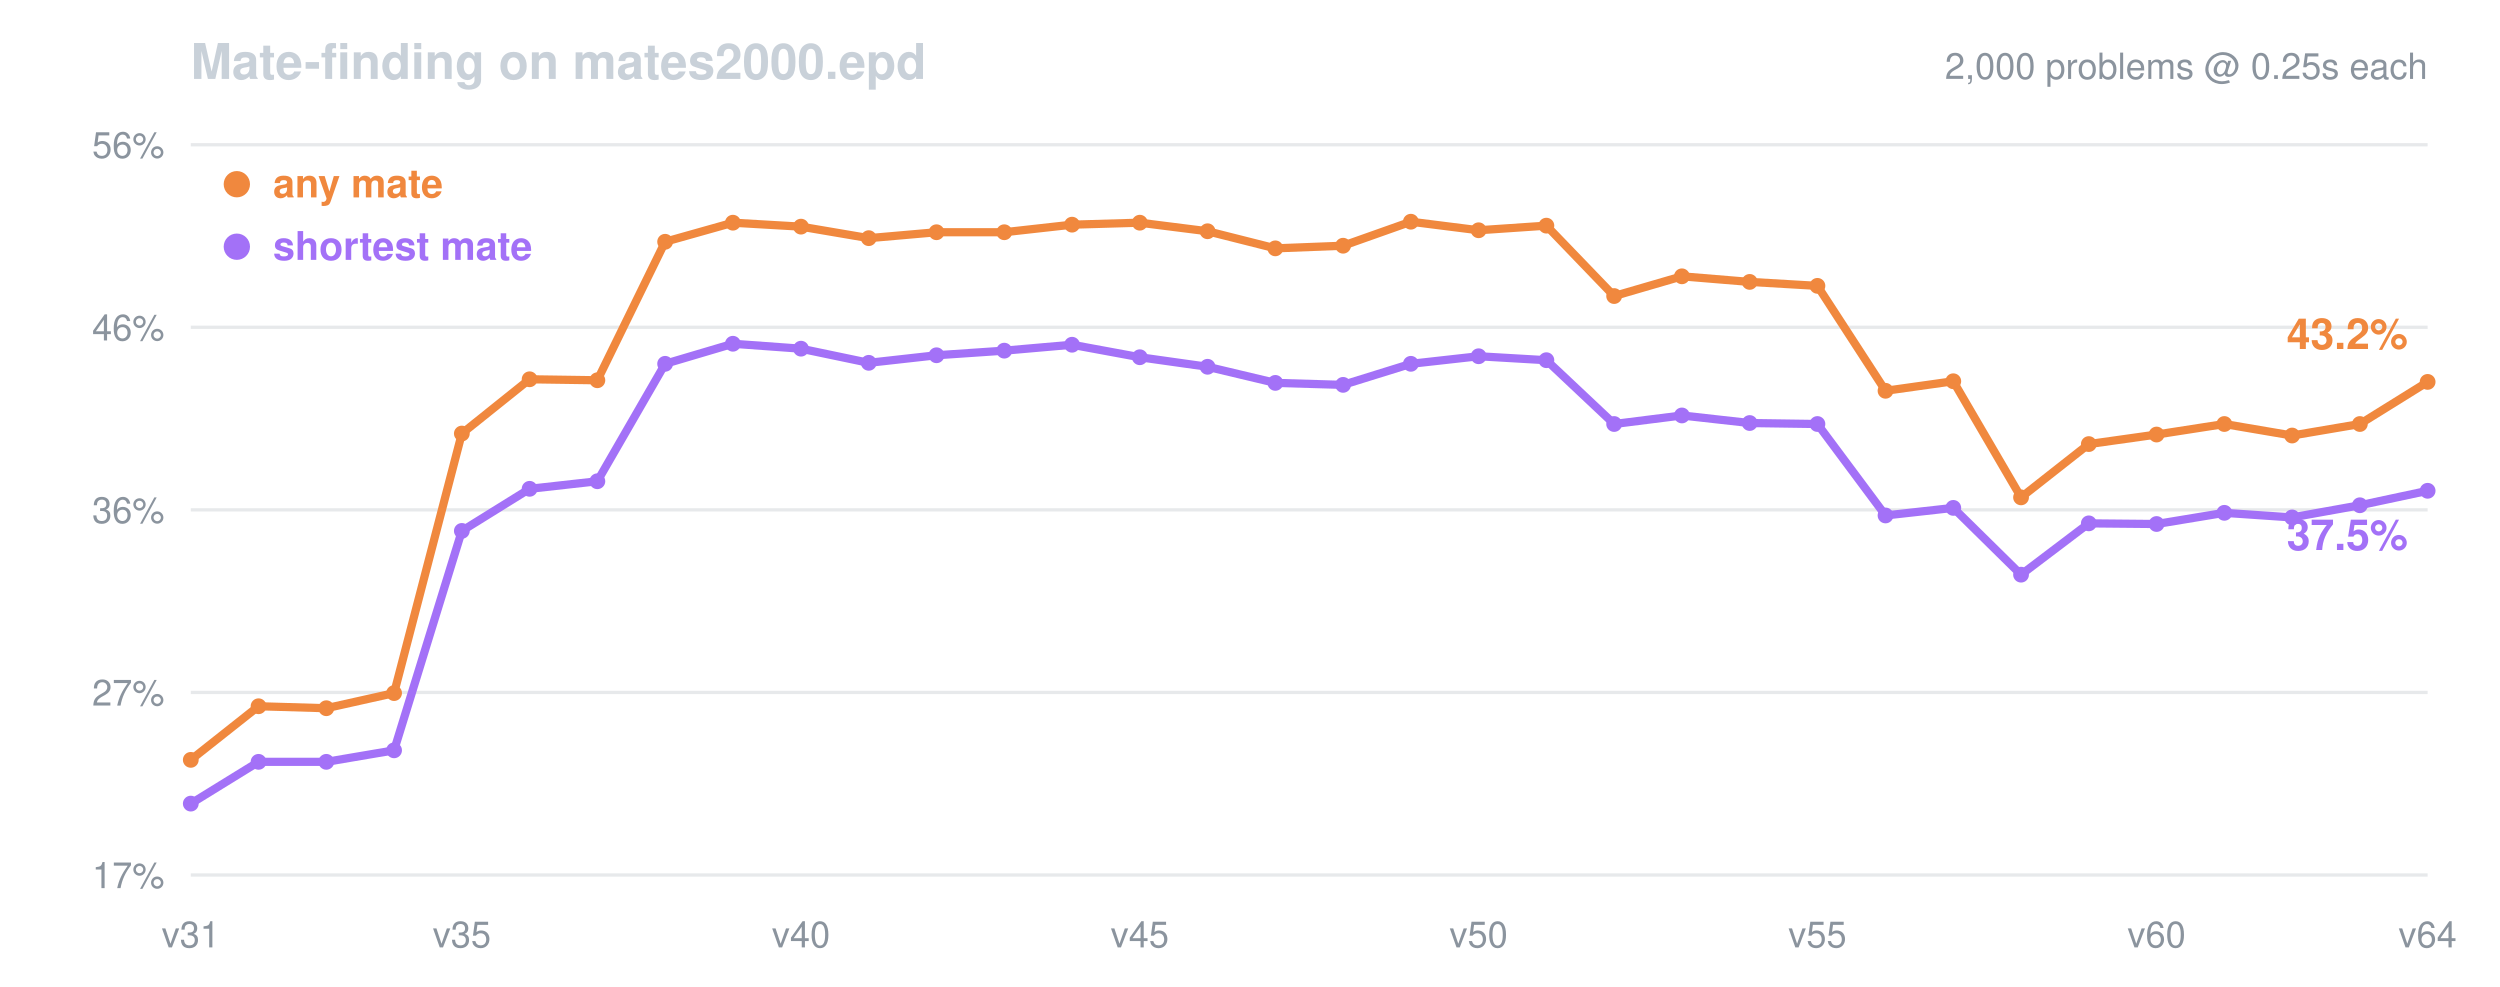
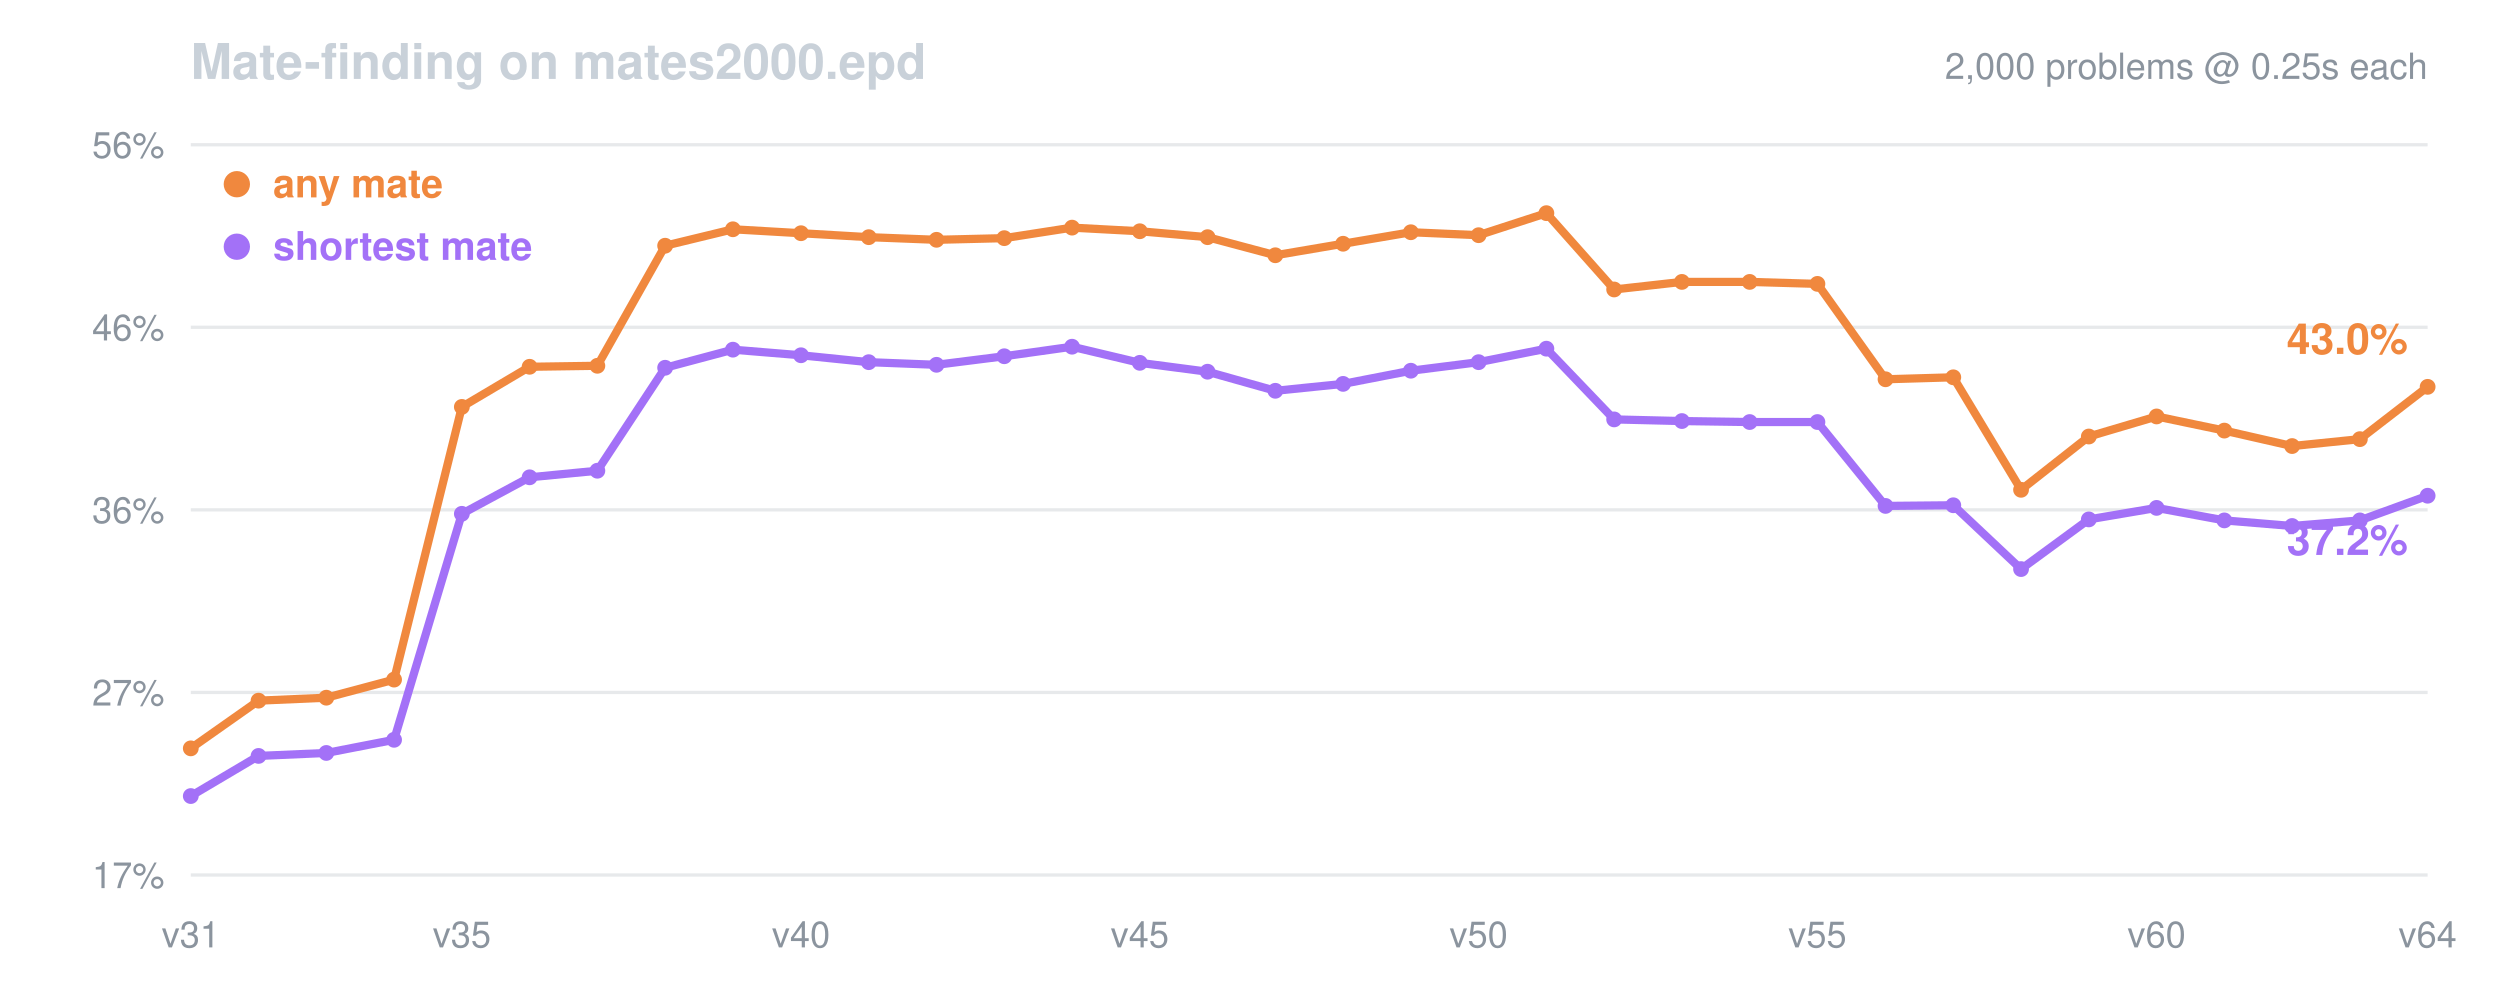
<svg xmlns="http://www.w3.org/2000/svg" width="760" height="300" viewBox="0 0 760 300" preserveAspectRatio="xMidYMid meet" font-family="-apple-system,Segoe UI,Helvetica,Arial,sans-serif">
  <text x="58" y="24" fill="#c9d1d9" font-size="15" font-weight="600">Mate-finding on mates2000.epd</text>
  <text x="738" y="24" fill="#8b949e" font-size="11" text-anchor="end">2,000 problems @ 0.25s each</text>
  <line x1="58" y1="266.0" x2="738" y2="266.0" stroke="#8b949e33" />
  <text x="50" y="270.0" fill="#8b949e" font-size="11" text-anchor="end">17%</text>
  <line x1="58" y1="210.5" x2="738" y2="210.5" stroke="#8b949e33" />
  <text x="50" y="214.5" fill="#8b949e" font-size="11" text-anchor="end">27%</text>
  <line x1="58" y1="155.0" x2="738" y2="155.0" stroke="#8b949e33" />
  <text x="50" y="159.0" fill="#8b949e" font-size="11" text-anchor="end">36%</text>
  <line x1="58" y1="99.5" x2="738" y2="99.5" stroke="#8b949e33" />
  <text x="50" y="103.5" fill="#8b949e" font-size="11" text-anchor="end">46%</text>
  <line x1="58" y1="44.0" x2="738" y2="44.0" stroke="#8b949e33" />
  <text x="50" y="48.0" fill="#8b949e" font-size="11" text-anchor="end">56%</text>
  <text x="58.0" y="288" fill="#8b949e" font-size="11" text-anchor="middle">v31</text>
  <text x="140.4" y="288" fill="#8b949e" font-size="11" text-anchor="middle">v35</text>
  <text x="243.5" y="288" fill="#8b949e" font-size="11" text-anchor="middle">v40</text>
  <text x="346.5" y="288" fill="#8b949e" font-size="11" text-anchor="middle">v45</text>
  <text x="449.5" y="288" fill="#8b949e" font-size="11" text-anchor="middle">v50</text>
  <text x="552.5" y="288" fill="#8b949e" font-size="11" text-anchor="middle">v55</text>
  <text x="655.6" y="288" fill="#8b949e" font-size="11" text-anchor="middle">v60</text>
  <text x="738.0" y="288" fill="#8b949e" font-size="11" text-anchor="middle">v64</text>
-   <polyline points="58.0,231.0 78.6,214.7 99.2,215.3 119.8,210.7 140.4,131.8 161.0,115.3 181.6,115.6 202.2,73.5 222.8,67.7 243.5,68.9 264.1,72.4 284.7,70.6 305.3,70.6 325.9,68.3 346.5,67.7 367.1,70.3 387.7,75.5 408.3,74.7 428.9,67.4 449.5,70.0 470.1,68.6 490.7,90.0 511.3,84.0 531.9,85.7 552.5,86.9 573.2,118.8 593.8,115.9 614.4,151.2 635.0,135.0 655.6,132.1 676.2,128.9 696.8,132.4 717.4,128.9 738.0,116.1" fill="none" stroke="#f0883e" stroke-width="2.5" stroke-linejoin="round" />
-   <circle cx="58.0" cy="231.0" r="2.4" fill="#f0883e" />
-   <circle cx="78.6" cy="214.7" r="2.4" fill="#f0883e" />
-   <circle cx="99.2" cy="215.3" r="2.4" fill="#f0883e" />
-   <circle cx="119.8" cy="210.7" r="2.4" fill="#f0883e" />
-   <circle cx="140.4" cy="131.8" r="2.4" fill="#f0883e" />
-   <circle cx="161.0" cy="115.3" r="2.4" fill="#f0883e" />
-   <circle cx="181.6" cy="115.6" r="2.4" fill="#f0883e" />
-   <circle cx="202.2" cy="73.5" r="2.4" fill="#f0883e" />
-   <circle cx="222.8" cy="67.7" r="2.4" fill="#f0883e" />
-   <circle cx="243.5" cy="68.9" r="2.4" fill="#f0883e" />
-   <circle cx="264.1" cy="72.4" r="2.4" fill="#f0883e" />
-   <circle cx="284.7" cy="70.6" r="2.4" fill="#f0883e" />
-   <circle cx="305.3" cy="70.6" r="2.4" fill="#f0883e" />
-   <circle cx="325.9" cy="68.3" r="2.4" fill="#f0883e" />
-   <circle cx="346.5" cy="67.7" r="2.4" fill="#f0883e" />
-   <circle cx="367.1" cy="70.3" r="2.4" fill="#f0883e" />
-   <circle cx="387.7" cy="75.5" r="2.4" fill="#f0883e" />
-   <circle cx="408.3" cy="74.7" r="2.4" fill="#f0883e" />
-   <circle cx="428.9" cy="67.4" r="2.4" fill="#f0883e" />
-   <circle cx="449.5" cy="70.0" r="2.4" fill="#f0883e" />
-   <circle cx="470.1" cy="68.6" r="2.4" fill="#f0883e" />
-   <circle cx="490.7" cy="90.0" r="2.4" fill="#f0883e" />
-   <circle cx="511.3" cy="84.0" r="2.4" fill="#f0883e" />
+   <polyline points="58.0,227.5 78.6,213.0 99.2,212.1 119.8,206.6 140.4,123.7 161.0,111.5 181.6,111.2 202.2,74.7 222.8,69.7 243.5,70.9 264.1,72.1 284.7,72.9 305.3,72.4 325.9,69.2 346.5,70.3 367.1,72.1 387.7,77.6 408.3,74.1 428.9,70.6 449.5,71.5 470.1,64.8 490.7,88.0 511.3,85.7 531.9,85.7 552.5,86.3 573.2,115.3 593.8,114.7 614.4,148.9 635.0,132.7 655.6,126.6 676.2,130.9 696.8,135.6 717.4,133.5 738.0,117.6" fill="none" stroke="#f0883e" stroke-width="2.5" stroke-linejoin="round" />
+   <circle cx="58.0" cy="227.5" r="2.4" fill="#f0883e" />
+   <circle cx="78.6" cy="213.0" r="2.4" fill="#f0883e" />
+   <circle cx="99.2" cy="212.1" r="2.4" fill="#f0883e" />
+   <circle cx="119.8" cy="206.6" r="2.4" fill="#f0883e" />
+   <circle cx="140.4" cy="123.7" r="2.4" fill="#f0883e" />
+   <circle cx="161.0" cy="111.5" r="2.4" fill="#f0883e" />
+   <circle cx="181.6" cy="111.2" r="2.4" fill="#f0883e" />
+   <circle cx="202.2" cy="74.7" r="2.4" fill="#f0883e" />
+   <circle cx="222.8" cy="69.7" r="2.4" fill="#f0883e" />
+   <circle cx="243.5" cy="70.9" r="2.4" fill="#f0883e" />
+   <circle cx="264.1" cy="72.1" r="2.4" fill="#f0883e" />
+   <circle cx="284.7" cy="72.9" r="2.4" fill="#f0883e" />
+   <circle cx="305.3" cy="72.4" r="2.4" fill="#f0883e" />
+   <circle cx="325.9" cy="69.2" r="2.4" fill="#f0883e" />
+   <circle cx="346.5" cy="70.3" r="2.4" fill="#f0883e" />
+   <circle cx="367.1" cy="72.1" r="2.4" fill="#f0883e" />
+   <circle cx="387.7" cy="77.6" r="2.4" fill="#f0883e" />
+   <circle cx="408.3" cy="74.1" r="2.4" fill="#f0883e" />
+   <circle cx="428.9" cy="70.6" r="2.4" fill="#f0883e" />
+   <circle cx="449.5" cy="71.5" r="2.4" fill="#f0883e" />
+   <circle cx="470.1" cy="64.8" r="2.4" fill="#f0883e" />
+   <circle cx="490.7" cy="88.0" r="2.4" fill="#f0883e" />
+   <circle cx="511.3" cy="85.7" r="2.4" fill="#f0883e" />
  <circle cx="531.9" cy="85.7" r="2.4" fill="#f0883e" />
-   <circle cx="552.5" cy="86.9" r="2.4" fill="#f0883e" />
-   <circle cx="573.2" cy="118.8" r="2.4" fill="#f0883e" />
-   <circle cx="593.8" cy="115.9" r="2.4" fill="#f0883e" />
-   <circle cx="614.4" cy="151.2" r="2.4" fill="#f0883e" />
-   <circle cx="635.0" cy="135.0" r="2.4" fill="#f0883e" />
-   <circle cx="655.6" cy="132.1" r="2.4" fill="#f0883e" />
-   <circle cx="676.2" cy="128.9" r="2.4" fill="#f0883e" />
-   <circle cx="696.8" cy="132.4" r="2.4" fill="#f0883e" />
-   <circle cx="717.4" cy="128.9" r="2.4" fill="#f0883e" />
-   <circle cx="738.0" cy="116.1" r="2.4" fill="#f0883e" />
-   <text x="732.0" y="106.1" fill="#f0883e" font-size="13" font-weight="700" text-anchor="end">43.2%</text>
+   <circle cx="552.5" cy="86.3" r="2.4" fill="#f0883e" />
+   <circle cx="573.2" cy="115.3" r="2.4" fill="#f0883e" />
+   <circle cx="593.8" cy="114.7" r="2.4" fill="#f0883e" />
+   <circle cx="614.4" cy="148.9" r="2.4" fill="#f0883e" />
+   <circle cx="635.0" cy="132.7" r="2.4" fill="#f0883e" />
+   <circle cx="655.6" cy="126.6" r="2.4" fill="#f0883e" />
+   <circle cx="676.2" cy="130.9" r="2.4" fill="#f0883e" />
+   <circle cx="696.8" cy="135.6" r="2.4" fill="#f0883e" />
+   <circle cx="717.4" cy="133.5" r="2.4" fill="#f0883e" />
+   <circle cx="738.0" cy="117.6" r="2.4" fill="#f0883e" />
+   <text x="732.0" y="107.6" fill="#f0883e" font-size="13" font-weight="700" text-anchor="end">43.0%</text>
  <circle cx="72" cy="56" r="4" fill="#f0883e" />
  <text x="83" y="60" fill="#f0883e" font-size="12" font-weight="600">any mate</text>
-   <polyline points="58.0,244.3 78.6,231.6 99.2,231.6 119.8,228.1 140.4,161.4 161.0,148.6 181.6,146.3 202.2,110.6 222.8,104.5 243.5,106.0 264.1,110.3 284.7,108.0 305.3,106.6 325.9,104.8 346.5,108.6 367.1,111.5 387.7,116.4 408.3,117.0 428.9,110.6 449.5,108.3 470.1,109.5 490.7,128.9 511.3,126.3 531.9,128.6 552.5,128.9 573.2,156.7 593.8,154.4 614.4,174.7 635.0,159.1 655.6,159.3 676.2,155.9 696.8,157.3 717.4,153.6 738.0,149.2" fill="none" stroke="#a371f7" stroke-width="2.5" stroke-linejoin="round" />
-   <circle cx="58.0" cy="244.3" r="2.4" fill="#a371f7" />
-   <circle cx="78.6" cy="231.6" r="2.4" fill="#a371f7" />
-   <circle cx="99.2" cy="231.6" r="2.4" fill="#a371f7" />
-   <circle cx="119.8" cy="228.1" r="2.4" fill="#a371f7" />
-   <circle cx="140.4" cy="161.4" r="2.4" fill="#a371f7" />
-   <circle cx="161.0" cy="148.6" r="2.4" fill="#a371f7" />
-   <circle cx="181.6" cy="146.3" r="2.4" fill="#a371f7" />
-   <circle cx="202.2" cy="110.6" r="2.4" fill="#a371f7" />
-   <circle cx="222.8" cy="104.5" r="2.4" fill="#a371f7" />
-   <circle cx="243.5" cy="106.0" r="2.4" fill="#a371f7" />
-   <circle cx="264.1" cy="110.3" r="2.4" fill="#a371f7" />
-   <circle cx="284.7" cy="108.0" r="2.4" fill="#a371f7" />
-   <circle cx="305.3" cy="106.6" r="2.4" fill="#a371f7" />
-   <circle cx="325.9" cy="104.8" r="2.4" fill="#a371f7" />
-   <circle cx="346.5" cy="108.6" r="2.4" fill="#a371f7" />
-   <circle cx="367.1" cy="111.5" r="2.4" fill="#a371f7" />
-   <circle cx="387.7" cy="116.4" r="2.4" fill="#a371f7" />
-   <circle cx="408.3" cy="117.0" r="2.4" fill="#a371f7" />
-   <circle cx="428.9" cy="110.6" r="2.4" fill="#a371f7" />
-   <circle cx="449.5" cy="108.3" r="2.4" fill="#a371f7" />
-   <circle cx="470.1" cy="109.5" r="2.4" fill="#a371f7" />
-   <circle cx="490.7" cy="128.9" r="2.4" fill="#a371f7" />
-   <circle cx="511.3" cy="126.3" r="2.4" fill="#a371f7" />
-   <circle cx="531.9" cy="128.6" r="2.4" fill="#a371f7" />
-   <circle cx="552.5" cy="128.9" r="2.4" fill="#a371f7" />
-   <circle cx="573.2" cy="156.7" r="2.4" fill="#a371f7" />
-   <circle cx="593.8" cy="154.4" r="2.4" fill="#a371f7" />
-   <circle cx="614.4" cy="174.7" r="2.4" fill="#a371f7" />
-   <circle cx="635.0" cy="159.1" r="2.4" fill="#a371f7" />
-   <circle cx="655.6" cy="159.3" r="2.4" fill="#a371f7" />
-   <circle cx="676.2" cy="155.9" r="2.4" fill="#a371f7" />
-   <circle cx="696.8" cy="157.3" r="2.4" fill="#a371f7" />
-   <circle cx="717.4" cy="153.6" r="2.4" fill="#a371f7" />
-   <circle cx="738.0" cy="149.2" r="2.4" fill="#a371f7" />
-   <text x="732.0" y="167.2" fill="#a371f7" font-size="13" font-weight="700" text-anchor="end">37.5%</text>
+   <polyline points="58.0,242.0 78.6,229.8 99.2,228.9 119.8,224.9 140.4,156.2 161.0,145.1 181.6,143.1 202.2,111.8 222.8,106.3 243.5,108.0 264.1,110.1 284.7,110.9 305.3,108.3 325.9,105.4 346.5,110.3 367.1,113.0 387.7,118.8 408.3,116.7 428.9,112.7 449.5,110.1 470.1,106.0 490.7,127.5 511.3,128.0 531.9,128.3 552.5,128.3 573.2,153.8 593.8,153.6 614.4,173.0 635.0,157.9 655.6,154.4 676.2,158.2 696.8,159.9 717.4,158.2 738.0,150.7" fill="none" stroke="#a371f7" stroke-width="2.5" stroke-linejoin="round" />
+   <circle cx="58.0" cy="242.0" r="2.4" fill="#a371f7" />
+   <circle cx="78.6" cy="229.8" r="2.4" fill="#a371f7" />
+   <circle cx="99.2" cy="228.9" r="2.4" fill="#a371f7" />
+   <circle cx="119.8" cy="224.9" r="2.4" fill="#a371f7" />
+   <circle cx="140.4" cy="156.2" r="2.4" fill="#a371f7" />
+   <circle cx="161.0" cy="145.1" r="2.4" fill="#a371f7" />
+   <circle cx="181.6" cy="143.1" r="2.4" fill="#a371f7" />
+   <circle cx="202.2" cy="111.8" r="2.4" fill="#a371f7" />
+   <circle cx="222.8" cy="106.3" r="2.4" fill="#a371f7" />
+   <circle cx="243.5" cy="108.0" r="2.4" fill="#a371f7" />
+   <circle cx="264.1" cy="110.1" r="2.4" fill="#a371f7" />
+   <circle cx="284.7" cy="110.9" r="2.4" fill="#a371f7" />
+   <circle cx="305.3" cy="108.3" r="2.4" fill="#a371f7" />
+   <circle cx="325.9" cy="105.4" r="2.4" fill="#a371f7" />
+   <circle cx="346.5" cy="110.3" r="2.4" fill="#a371f7" />
+   <circle cx="367.1" cy="113.0" r="2.4" fill="#a371f7" />
+   <circle cx="387.7" cy="118.8" r="2.4" fill="#a371f7" />
+   <circle cx="408.3" cy="116.7" r="2.4" fill="#a371f7" />
+   <circle cx="428.9" cy="112.7" r="2.4" fill="#a371f7" />
+   <circle cx="449.5" cy="110.1" r="2.4" fill="#a371f7" />
+   <circle cx="470.1" cy="106.0" r="2.4" fill="#a371f7" />
+   <circle cx="490.7" cy="127.5" r="2.4" fill="#a371f7" />
+   <circle cx="511.3" cy="128.0" r="2.4" fill="#a371f7" />
+   <circle cx="531.9" cy="128.3" r="2.4" fill="#a371f7" />
+   <circle cx="552.5" cy="128.3" r="2.4" fill="#a371f7" />
+   <circle cx="573.2" cy="153.8" r="2.4" fill="#a371f7" />
+   <circle cx="593.8" cy="153.6" r="2.4" fill="#a371f7" />
+   <circle cx="614.4" cy="173.0" r="2.4" fill="#a371f7" />
+   <circle cx="635.0" cy="157.9" r="2.4" fill="#a371f7" />
+   <circle cx="655.6" cy="154.4" r="2.4" fill="#a371f7" />
+   <circle cx="676.2" cy="158.2" r="2.4" fill="#a371f7" />
+   <circle cx="696.8" cy="159.9" r="2.4" fill="#a371f7" />
+   <circle cx="717.4" cy="158.2" r="2.4" fill="#a371f7" />
+   <circle cx="738.0" cy="150.7" r="2.4" fill="#a371f7" />
+   <text x="732.0" y="168.7" fill="#a371f7" font-size="13" font-weight="700" text-anchor="end">37.2%</text>
  <circle cx="72" cy="75" r="4" fill="#a371f7" />
  <text x="83" y="79" fill="#a371f7" font-size="12" font-weight="600">shortest mate</text>
</svg>
